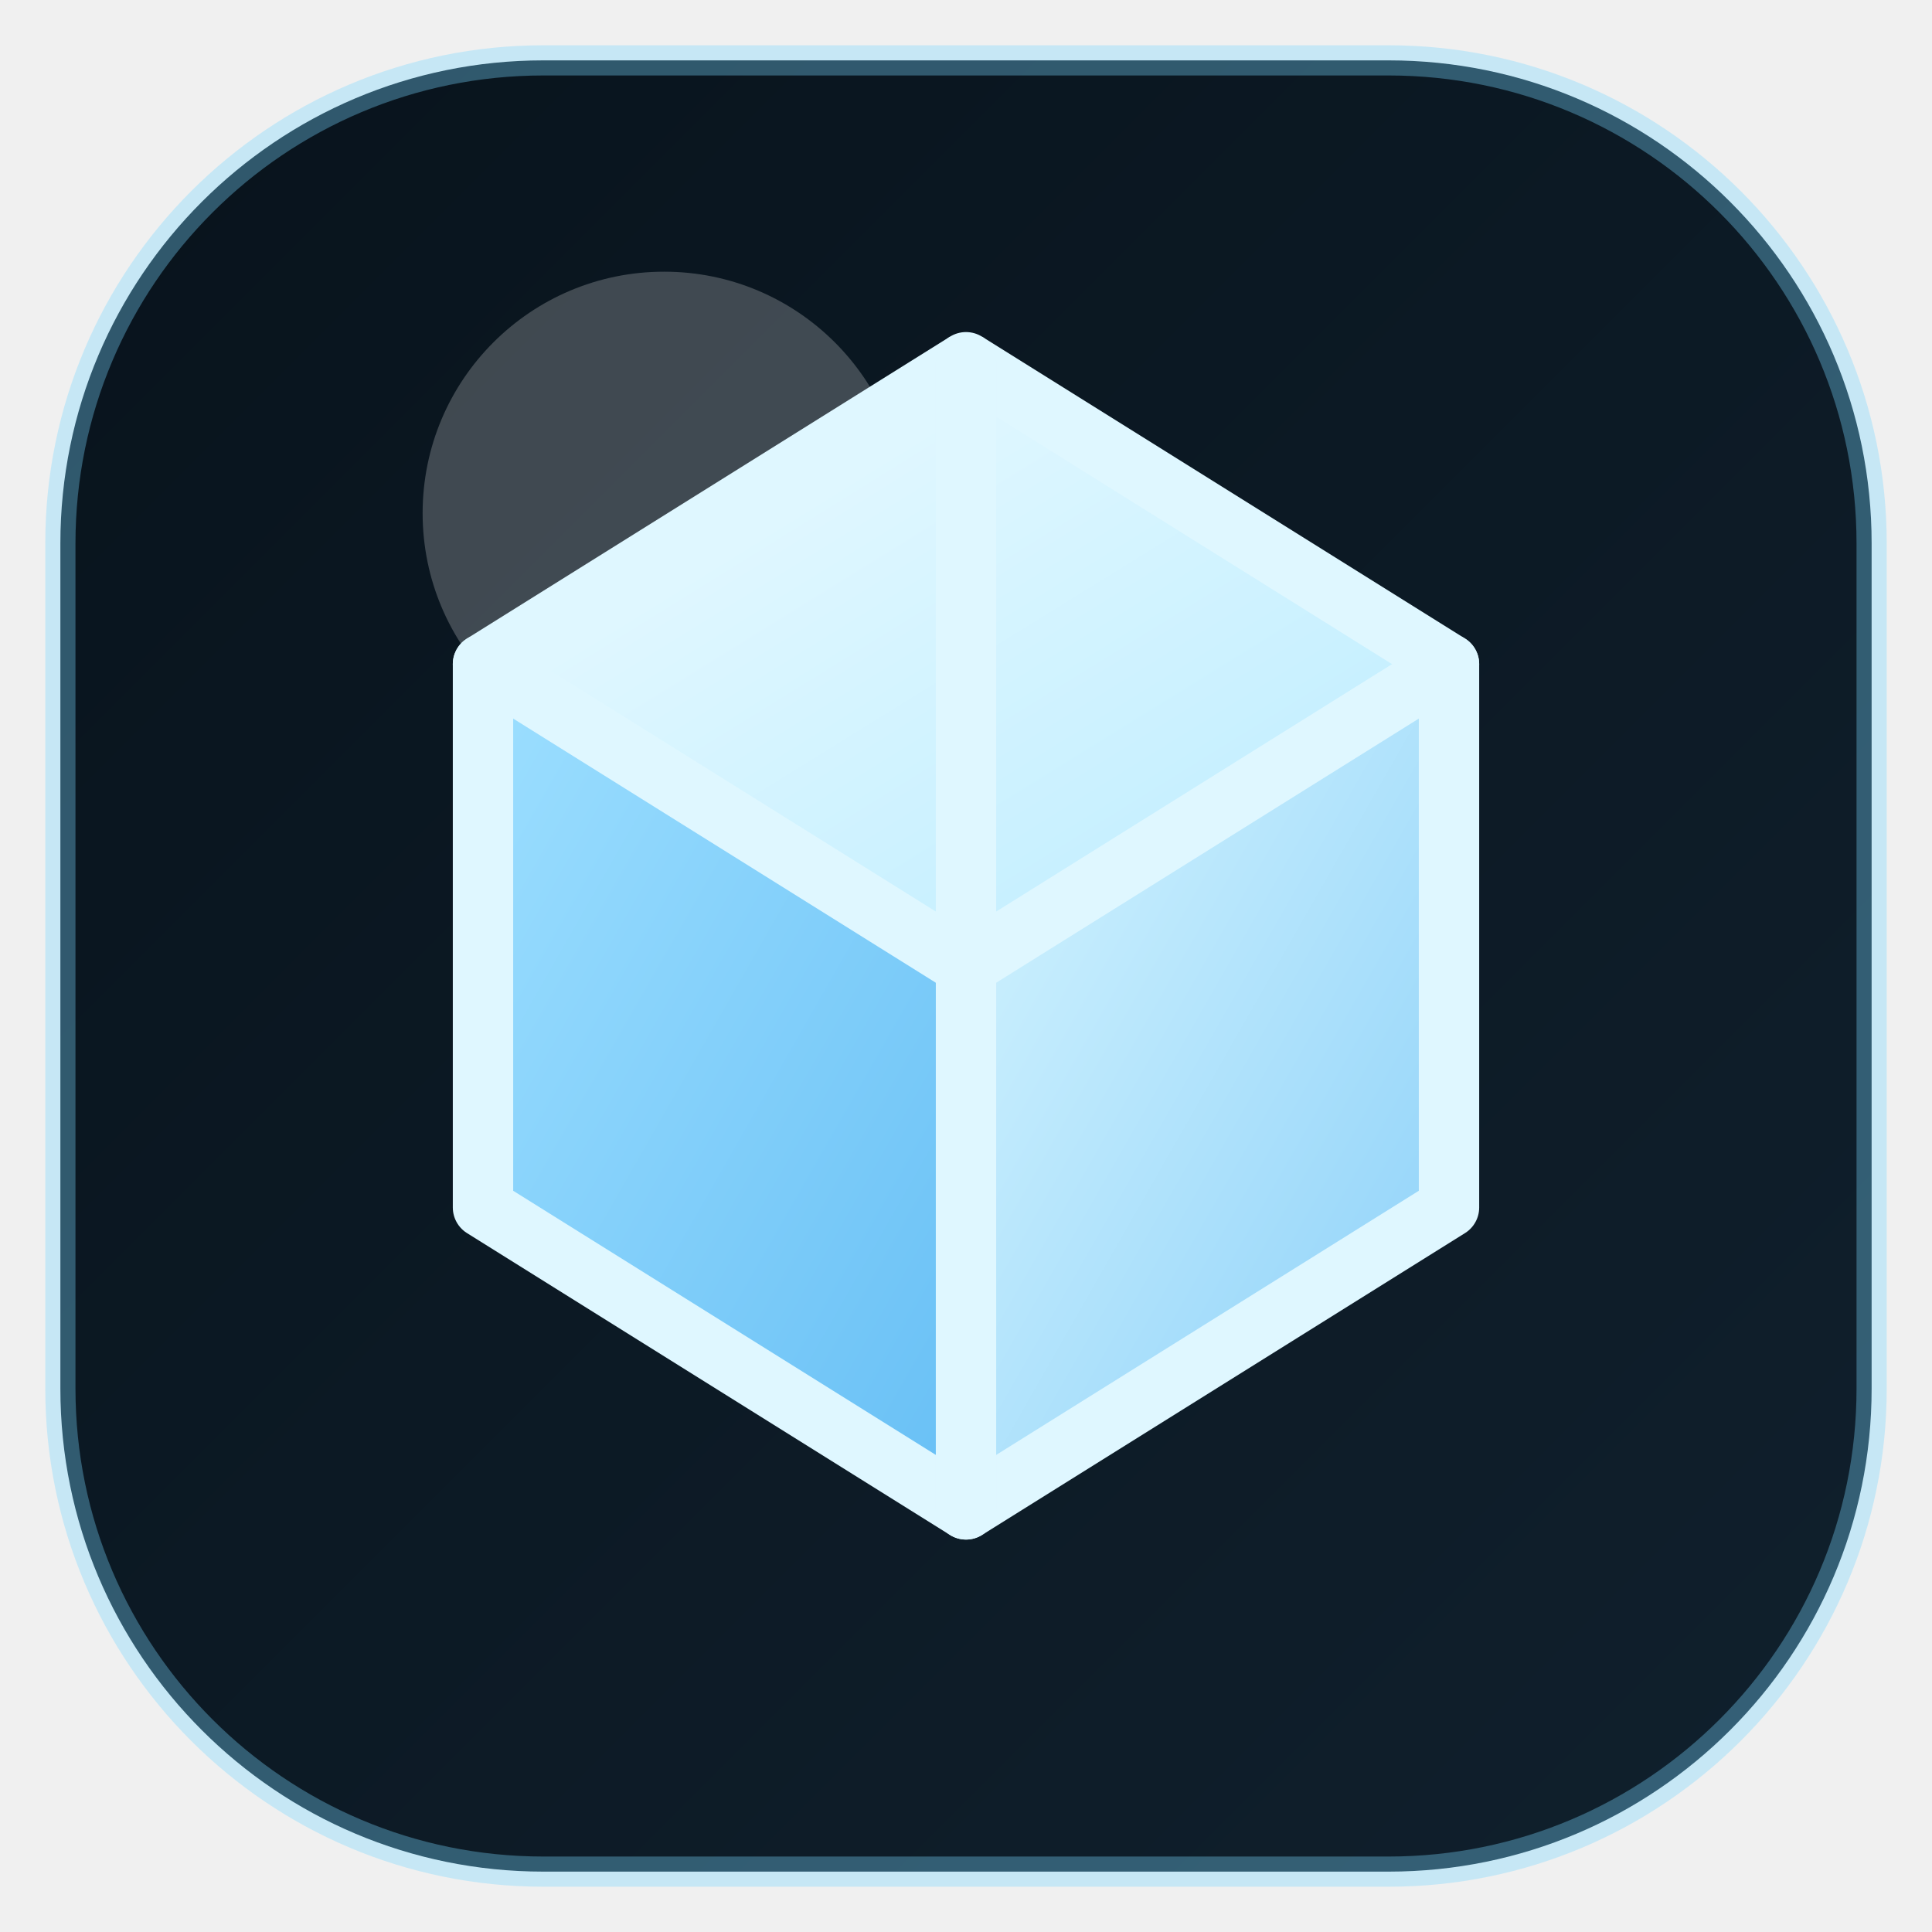
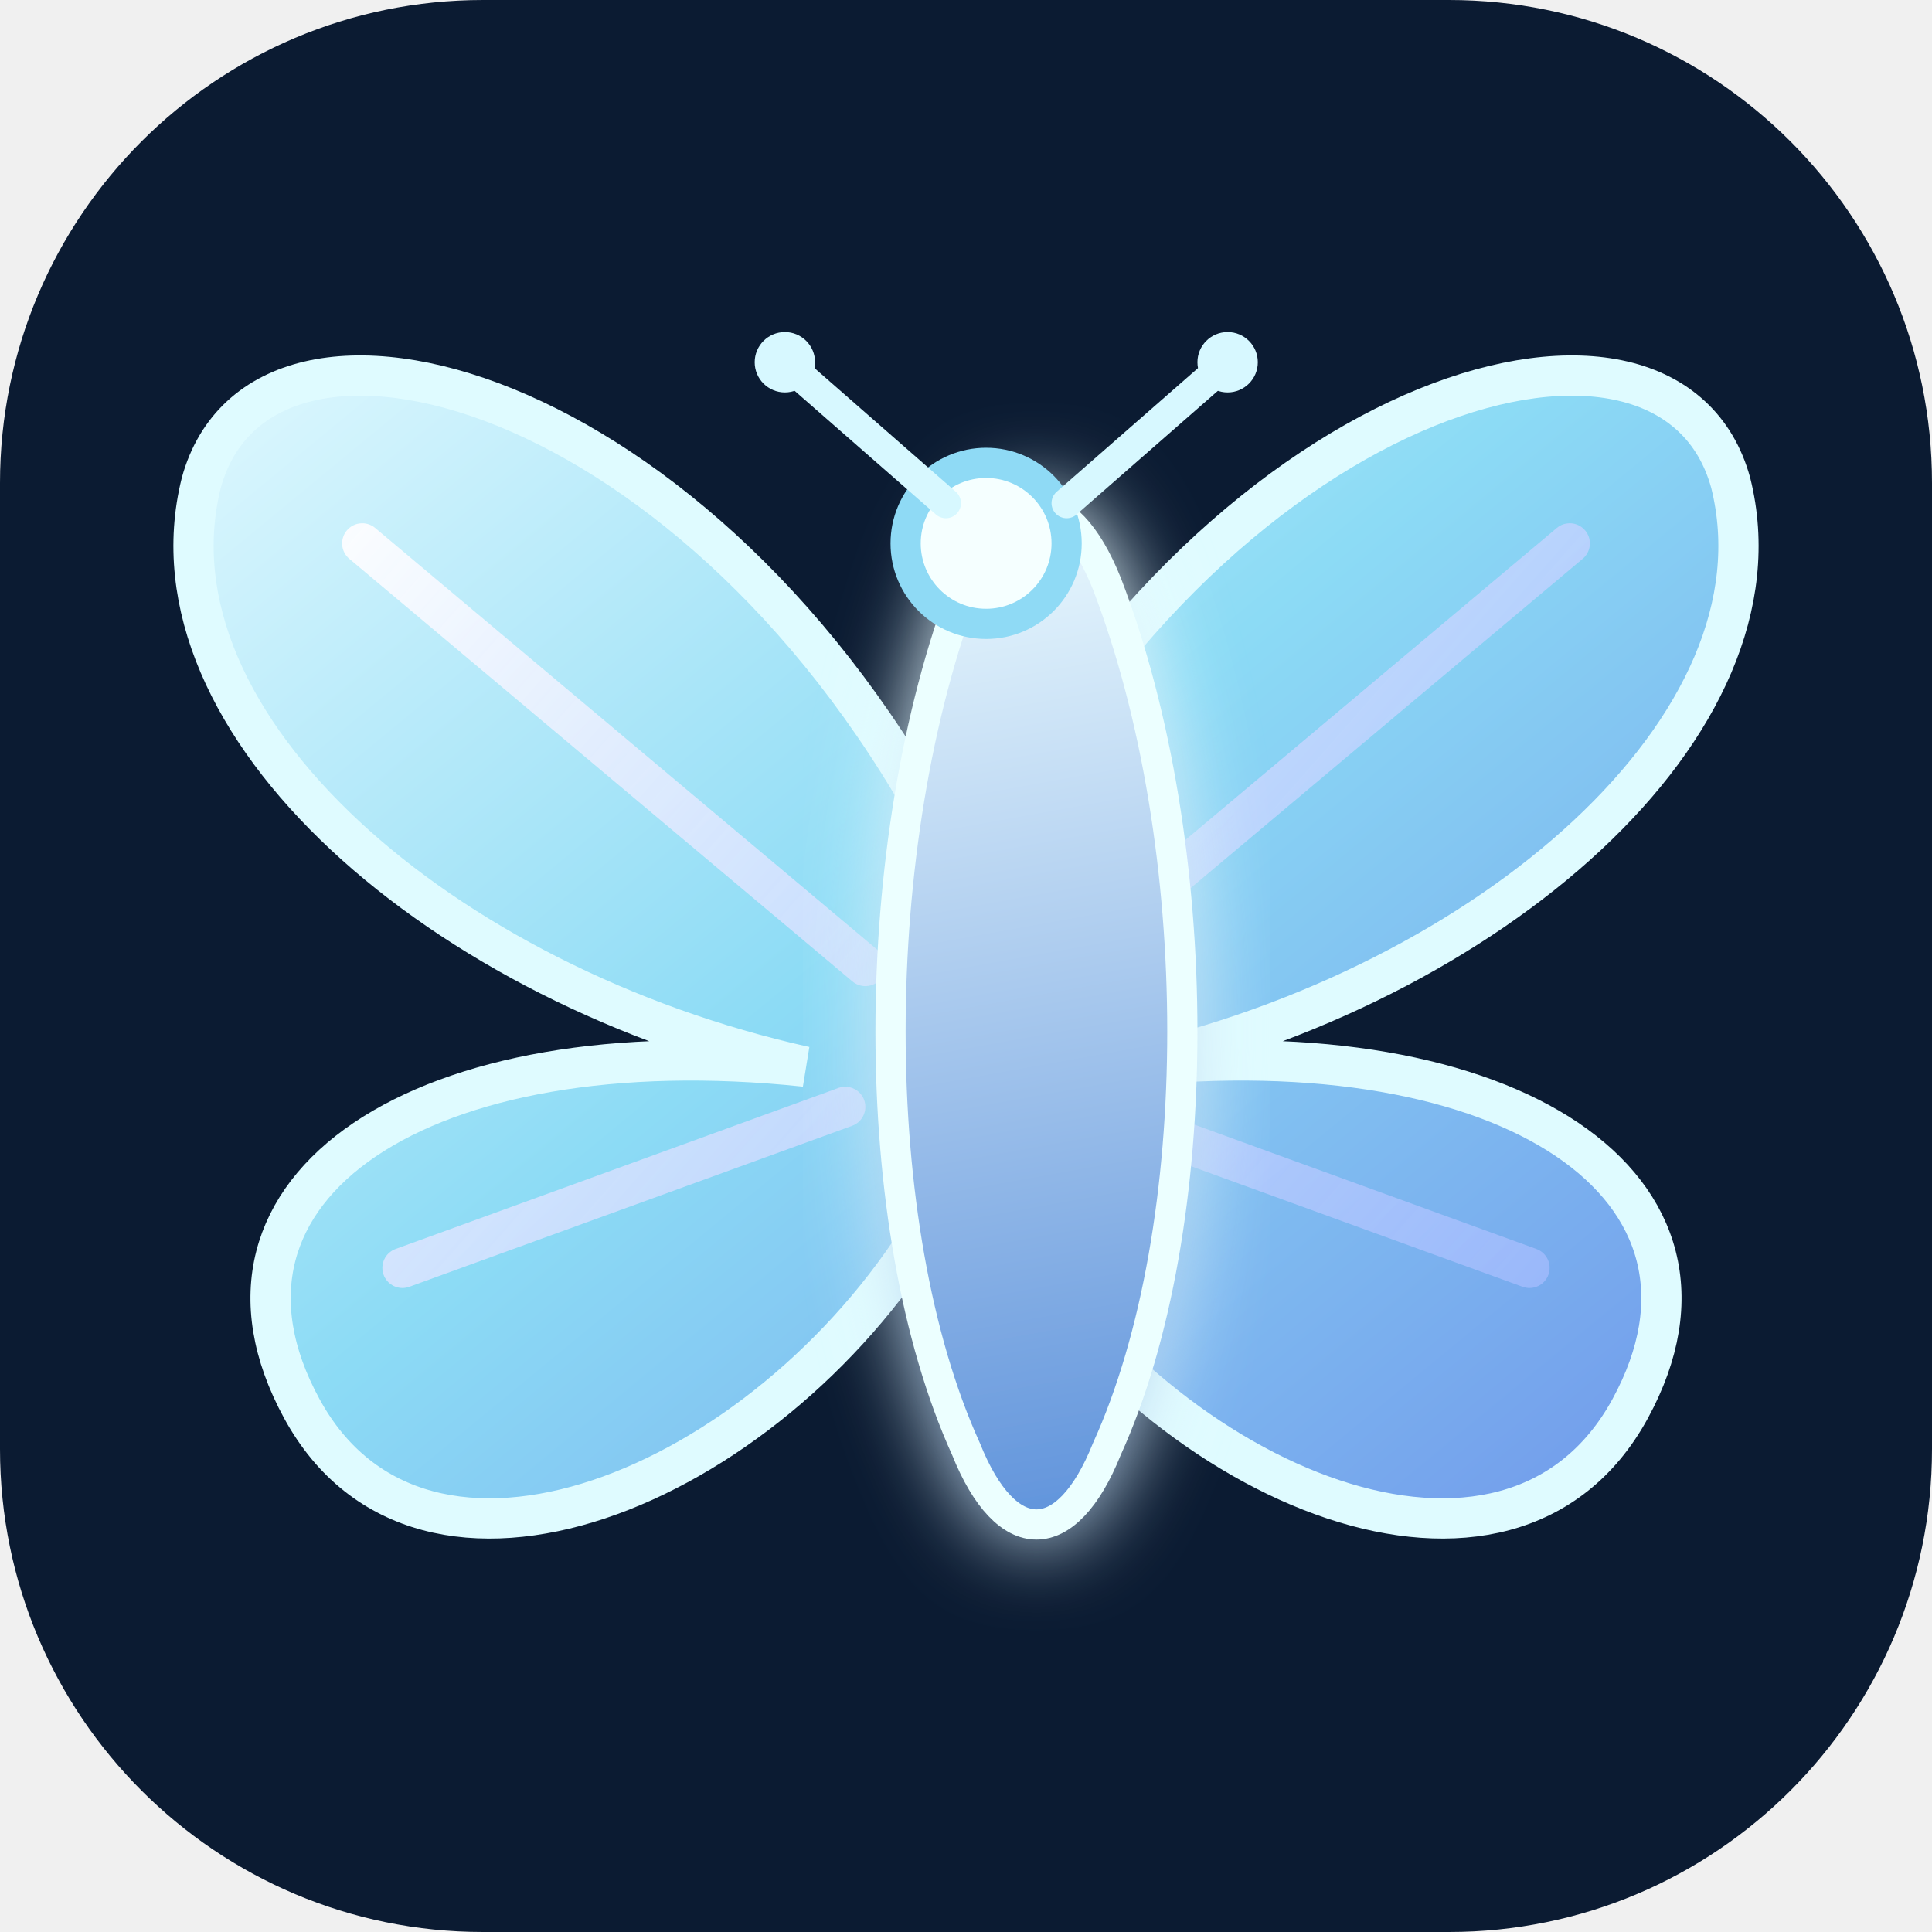
- <svg xmlns="http://www.w3.org/2000/svg" viewBox="0 0 64 64">
+ <svg xmlns="http://www.w3.org/2000/svg" viewBox="0 0 96 96" role="img" aria-labelledby="title desc">
  <defs>
-     <linearGradient id="bg" x1="0" y1="0" x2="1" y2="1">
-       <stop offset="0%" stop-color="#08131c" />
-       <stop offset="100%" stop-color="#10202d" />
+     <linearGradient id="wing" x1="15" y1="8" x2="81" y2="88" gradientUnits="userSpaceOnUse">
+       <stop stop-color="#e8fbff" />
+       <stop offset=".46" stop-color="#8cdbf5" />
+       <stop offset="1" stop-color="#6c8de9" />
    </linearGradient>
-     <linearGradient id="cubeTop" x1="0" y1="0" x2="1" y2="1">
-       <stop offset="0%" stop-color="#eefbff" />
-       <stop offset="100%" stop-color="#b9ecff" />
+     <linearGradient id="wing2" x1="18" y1="23" x2="77" y2="75" gradientUnits="userSpaceOnUse">
+       <stop stop-color="#ffffff" stop-opacity=".95" />
+       <stop offset="1" stop-color="#9db6ff" stop-opacity=".7" />
    </linearGradient>
-     <linearGradient id="cubeLeft" x1="0" y1="0" x2="1" y2="1">
-       <stop offset="0%" stop-color="#9ddfff" />
-       <stop offset="100%" stop-color="#67bff5" />
+     <linearGradient id="body" x1="44" y1="25" x2="53" y2="75" gradientUnits="userSpaceOnUse">
+       <stop stop-color="#eefcff" />
+       <stop offset="1" stop-color="#6295dc" />
    </linearGradient>
-     <linearGradient id="cubeRight" x1="0" y1="0" x2="1" y2="1">
-       <stop offset="0%" stop-color="#d8f6ff" />
-       <stop offset="100%" stop-color="#89cff8" />
-     </linearGradient>
+     <filter id="glow" x="-30%" y="-30%" width="160%" height="160%">
+       <feGaussianBlur stdDeviation="2" result="blur" />
+       <feMerge>
+         <feMergeNode in="blur" />
+         <feMergeNode in="SourceGraphic" />
+       </feMerge>
+     </filter>
  </defs>
-   <rect x="2" y="2" width="60" height="60" rx="16" fill="url(#bg)" />
-   <rect x="2" y="2" width="60" height="60" rx="16" fill="none" stroke="#7ad6ff" stroke-opacity=".35" />
-   <circle cx="22" cy="17" r="8" fill="#ffffff" fill-opacity=".22" />
-   <polygon points="32,12 48,22 32,32 16,22" fill="url(#cubeTop)" />
-   <polygon points="16,22 32,32 32,50 16,40" fill="url(#cubeLeft)" />
-   <polygon points="48,22 32,32 32,50 48,40" fill="url(#cubeRight)" />
-   <polyline points="32,12 48,22 48,40 32,50 16,40 16,22 32,12" fill="none" stroke="#dff7ff" stroke-width="2" stroke-linejoin="round" />
-   <line x1="32" y1="12" x2="32" y2="50" stroke="#dff7ff" stroke-width="2" stroke-linecap="round" />
-   <line x1="16" y1="22" x2="32" y2="32" stroke="#dff7ff" stroke-width="2" stroke-linecap="round" />
-   <line x1="48" y1="22" x2="32" y2="32" stroke="#dff7ff" stroke-width="2" stroke-linecap="round" />
+   <rect width="96" height="96" rx="24" fill="#0b1b32" />
+   <path d="M47 42C35 19 13 13 10 24c-3 12 12 25 30 29-19-2-31 6-25 17 6 11 23 4 31-9z" fill="url(#wing)" stroke="#dffbff" stroke-width="2" />
+   <path d="M49 42C61 19 83 13 86 24c3 12-12 25-30 29 19-2 31 6 25 17-6 11-23 4-31-9z" fill="url(#wing)" stroke="#dffbff" stroke-width="2" />
+   <path d="M43 48 18 27M42 55 20 63M53 48 78 27M54 55 76 63" stroke="url(#wing2)" stroke-width="2" stroke-linecap="round" />
+   <path d="M48 29c-5 13-5 32 0 43 2 5 5 5 7 0 5-11 5-30 0-43-2-5-5-5-7 0z" fill="url(#body)" stroke="#ecffff" stroke-width="1.5" filter="url(#glow)" />
+   <circle cx="49" cy="27" r="4" fill="#f5ffff" stroke="#8fdaf5" stroke-width="1.5" />
+   <path d="M47 25 39 18M53 25 61 18" fill="none" stroke="#d7f8ff" stroke-width="1.5" stroke-linecap="round" />
+   <circle cx="39" cy="18" r="1.5" fill="#d7f8ff" />
+   <circle cx="61" cy="18" r="1.5" fill="#d7f8ff" />
</svg>
